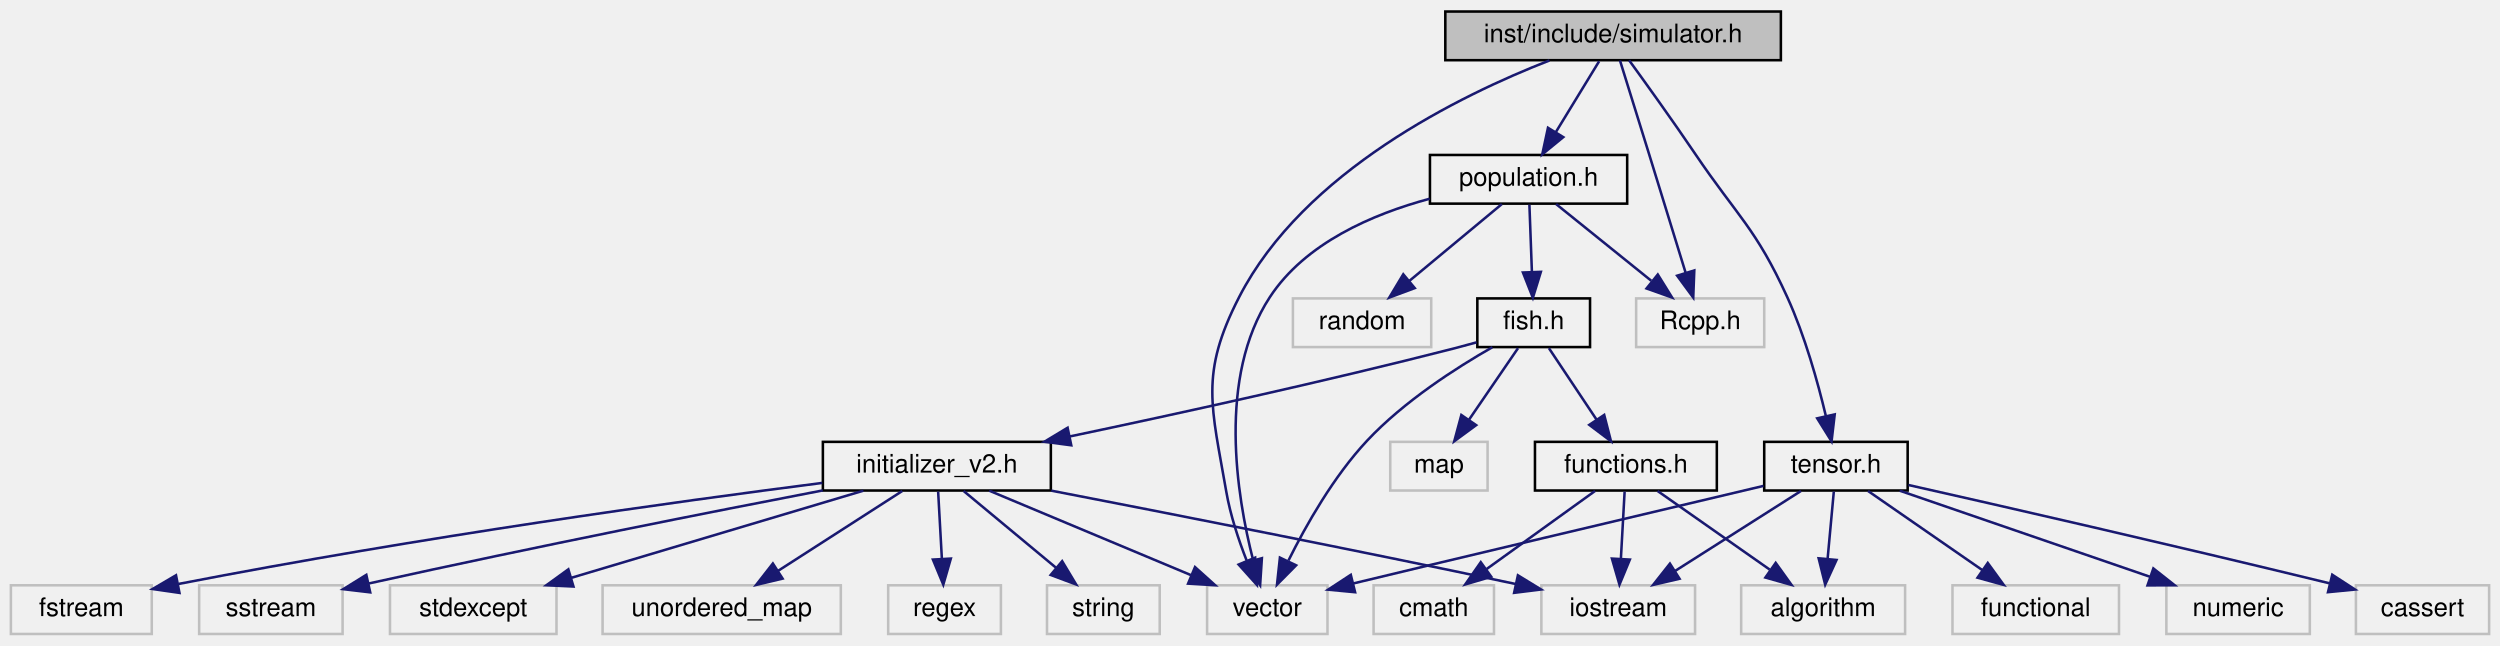
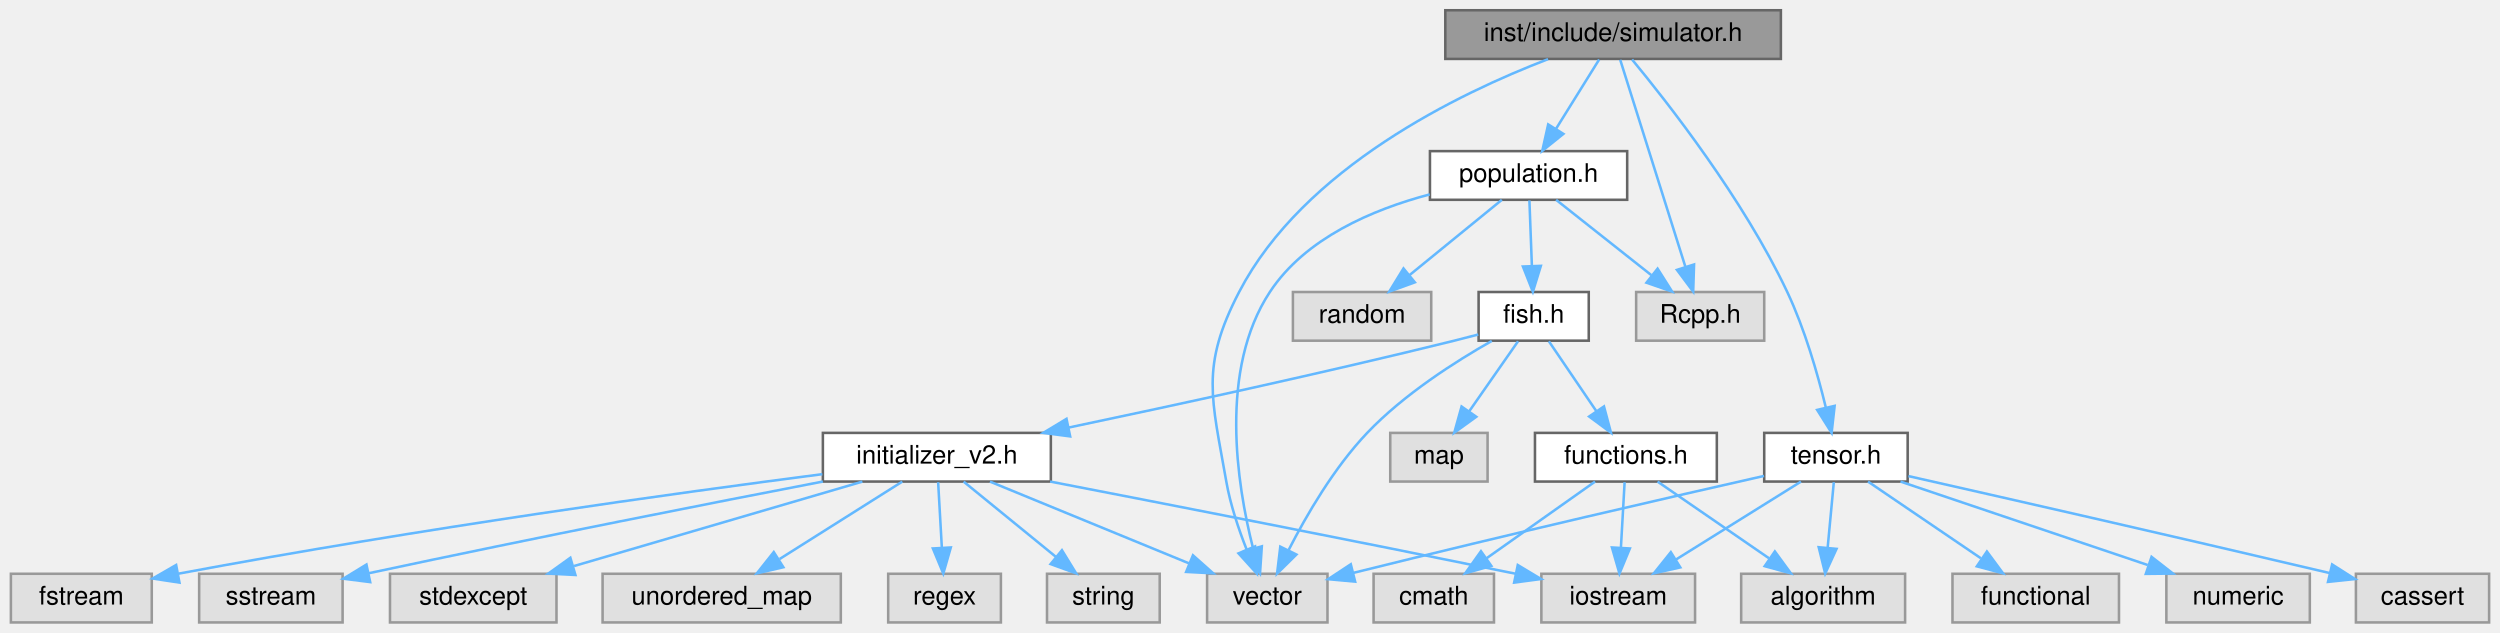
- <svg xmlns="http://www.w3.org/2000/svg" xmlns:xlink="http://www.w3.org/1999/xlink" width="976pt" height="252pt" viewBox="0.00 0.00 975.50 252.00">
-   <g id="graph0" class="graph" transform="scale(1 1) rotate(0) translate(4 248)">
-     <g id="node1" class="node">
-       <g id="a_node1">
-         <a xlink:title=" ">
-           <polygon fill="#bfbfbf" stroke="black" points="560,-224.5 560,-243.5 691,-243.5 691,-224.5 560,-224.5" />
-           <text text-anchor="middle" x="625.5" y="-231.5" font-family="Helvetica,sans-Serif" font-size="10.00">inst/include/simulator.h</text>
-         </a>
-       </g>
-     </g>
-     <g id="node2" class="node">
-       <g id="a_node2">
-         <a xlink:title=" ">
-           <polygon fill="none" stroke="#bfbfbf" points="467,-0.5 467,-19.5 514,-19.5 514,-0.5 467,-0.5" />
-           <text text-anchor="middle" x="490.5" y="-7.5" font-family="Helvetica,sans-Serif" font-size="10.00">vector</text>
-         </a>
-       </g>
-     </g>
-     <g id="edge1" class="edge">
-       <path fill="none" stroke="midnightblue" d="M600.66,-224.4C566.04,-210.9 504.7,-181.08 479.5,-132 464.04,-101.89 468.75,-89.36 474.5,-56 476.07,-46.91 479.29,-37.22 482.44,-29.17" />
-       <polygon fill="midnightblue" stroke="midnightblue" points="485.76,-30.3 486.39,-19.72 479.31,-27.6 485.76,-30.3" />
-     </g>
-     <g id="node3" class="node">
-       <g id="a_node3">
+ <svg xmlns="http://www.w3.org/2000/svg" xmlns:xlink="http://www.w3.org/1999/xlink" width="976pt" height="247pt" viewBox="0.00 0.00 975.50 247.00">
+   <g id="graph0" class="graph" transform="scale(1 1) rotate(0) translate(4 243)">
+     <g id="Node000001" class="node">
+       <g id="a_Node000001">
+         <a xlink:title=" ">
+           <polygon fill="#999999" stroke="#666666" points="691,-239 560,-239 560,-220 691,-220 691,-239" />
+           <text text-anchor="middle" x="625.5" y="-227" font-family="Helvetica,sans-Serif" font-size="10.00">inst/include/simulator.h</text>
+         </a>
+       </g>
+     </g>
+     <g id="Node000002" class="node">
+       <g id="a_Node000002">
+         <a xlink:title=" ">
+           <polygon fill="#e0e0e0" stroke="#999999" points="514,-19 467,-19 467,0 514,0 514,-19" />
+           <text text-anchor="middle" x="490.5" y="-7" font-family="Helvetica,sans-Serif" font-size="10.00">vector</text>
+         </a>
+       </g>
+     </g>
+     <g id="edge1_Node000001_Node000002" class="edge">
+       <g id="a_edge1_Node000001_Node000002">
+         <a xlink:title=" ">
+           <path fill="none" stroke="#63b8ff" d="M600.11,-219.91C565.44,-206.62 504.69,-177.44 479.5,-129 464.29,-99.76 468.84,-87.47 474.5,-55 476.07,-46 479.3,-36.42 482.44,-28.46" />
+           <polygon fill="#63b8ff" stroke="#63b8ff" points="485.72,-29.69 486.39,-19.12 479.27,-26.97 485.72,-29.69" />
+         </a>
+       </g>
+     </g>
+     <g id="Node000003" class="node">
+       <g id="a_Node000003">
        <a xlink:href="population_8h.html" target="_top" xlink:title=" ">
-           <polygon fill="none" stroke="black" points="554,-168.5 554,-187.5 631,-187.5 631,-168.5 554,-168.5" />
-           <text text-anchor="middle" x="592.5" y="-175.5" font-family="Helvetica,sans-Serif" font-size="10.00">population.h</text>
-         </a>
-       </g>
-     </g>
-     <g id="edge2" class="edge">
-       <path fill="none" stroke="midnightblue" d="M620.05,-224.08C615.49,-216.61 608.83,-205.72 603.21,-196.52" />
-       <polygon fill="midnightblue" stroke="midnightblue" points="606.05,-194.46 597.85,-187.75 600.08,-198.11 606.05,-194.46" />
-     </g>
-     <g id="node5" class="node">
-       <g id="a_node5">
-         <a xlink:title=" ">
-           <polygon fill="none" stroke="#bfbfbf" points="634.5,-112.5 634.5,-131.5 684.5,-131.5 684.5,-112.5 634.5,-112.5" />
-           <text text-anchor="middle" x="659.5" y="-119.5" font-family="Helvetica,sans-Serif" font-size="10.00">Rcpp.h</text>
-         </a>
-       </g>
-     </g>
-     <g id="edge29" class="edge">
-       <path fill="none" stroke="midnightblue" d="M628.19,-224.38C631.02,-215.32 635.58,-200.66 639.5,-188 644.35,-172.31 649.84,-154.49 653.83,-141.48" />
-       <polygon fill="midnightblue" stroke="midnightblue" points="657.2,-142.42 656.79,-131.83 650.51,-140.37 657.2,-142.42" />
-     </g>
-     <g id="node19" class="node">
-       <g id="a_node19">
+           <polygon fill="white" stroke="#666666" points="631,-184 554,-184 554,-165 631,-165 631,-184" />
+           <text text-anchor="middle" x="592.5" y="-172" font-family="Helvetica,sans-Serif" font-size="10.00">population.h</text>
+         </a>
+       </g>
+     </g>
+     <g id="edge2_Node000001_Node000003" class="edge">
+       <g id="a_edge2_Node000001_Node000003">
+         <a xlink:title=" ">
+           <path fill="none" stroke="#63b8ff" d="M620.05,-219.75C615.49,-212.42 608.83,-201.73 603.21,-192.7" />
+           <polygon fill="#63b8ff" stroke="#63b8ff" points="606.1,-190.73 597.85,-184.09 600.16,-194.43 606.1,-190.73" />
+         </a>
+       </g>
+     </g>
+     <g id="Node000005" class="node">
+       <g id="a_Node000005">
+         <a xlink:title=" ">
+           <polygon fill="#e0e0e0" stroke="#999999" points="684.5,-129 634.5,-129 634.5,-110 684.5,-110 684.5,-129" />
+           <text text-anchor="middle" x="659.5" y="-117" font-family="Helvetica,sans-Serif" font-size="10.00">Rcpp.h</text>
+         </a>
+       </g>
+     </g>
+     <g id="edge29_Node000001_Node000005" class="edge">
+       <g id="a_edge29_Node000001_Node000005">
+         <a xlink:title=" ">
+           <path fill="none" stroke="#63b8ff" d="M628.28,-219.66C633.81,-202.09 646.29,-162.45 653.69,-138.95" />
+           <polygon fill="#63b8ff" stroke="#63b8ff" points="657.11,-139.75 656.77,-129.16 650.43,-137.65 657.11,-139.75" />
+         </a>
+       </g>
+     </g>
+     <g id="Node000019" class="node">
+       <g id="a_Node000019">
        <a xlink:href="tensor_8h.html" target="_top" xlink:title=" ">
-           <polygon fill="none" stroke="black" points="684.5,-56.5 684.5,-75.5 740.5,-75.5 740.5,-56.5 684.5,-56.5" />
-           <text text-anchor="middle" x="712.5" y="-63.5" font-family="Helvetica,sans-Serif" font-size="10.00">tensor.h</text>
-         </a>
-       </g>
-     </g>
-     <g id="edge22" class="edge">
-       <path fill="none" stroke="midnightblue" d="M631.76,-224.46C638.3,-215.47 648.8,-200.86 657.5,-188 674.08,-163.49 681.22,-158.92 693.5,-132 700.36,-116.96 705.42,-98.83 708.58,-85.54" />
-       <polygon fill="midnightblue" stroke="midnightblue" points="712.02,-86.22 710.79,-75.69 705.19,-84.68 712.02,-86.22" />
-     </g>
-     <g id="edge3" class="edge">
-       <path fill="none" stroke="midnightblue" d="M553.89,-170.41C531.6,-164.41 505.33,-153.12 491.5,-132 471.04,-100.77 478.5,-54.59 484.98,-29.27" />
-       <polygon fill="midnightblue" stroke="midnightblue" points="488.39,-30.08 487.7,-19.51 481.65,-28.21 488.39,-30.08" />
-     </g>
-     <g id="node4" class="node">
-       <g id="a_node4">
-         <a xlink:title=" ">
-           <polygon fill="none" stroke="#bfbfbf" points="500.5,-112.5 500.5,-131.5 554.5,-131.5 554.5,-112.5 500.5,-112.5" />
-           <text text-anchor="middle" x="527.5" y="-119.5" font-family="Helvetica,sans-Serif" font-size="10.00">random</text>
-         </a>
-       </g>
-     </g>
-     <g id="edge4" class="edge">
-       <path fill="none" stroke="midnightblue" d="M582.06,-168.32C572.35,-160.26 557.68,-148.08 546,-138.37" />
-       <polygon fill="midnightblue" stroke="midnightblue" points="548.06,-135.53 538.13,-131.83 543.59,-140.92 548.06,-135.53" />
-     </g>
-     <g id="edge5" class="edge">
-       <path fill="none" stroke="midnightblue" d="M603.26,-168.32C613.27,-160.26 628.39,-148.08 640.43,-138.37" />
-       <polygon fill="midnightblue" stroke="midnightblue" points="642.95,-140.83 648.54,-131.83 638.56,-135.38 642.95,-140.83" />
-     </g>
-     <g id="node6" class="node">
-       <g id="a_node6">
+           <polygon fill="white" stroke="#666666" points="740.5,-74 684.5,-74 684.5,-55 740.5,-55 740.5,-74" />
+           <text text-anchor="middle" x="712.5" y="-62" font-family="Helvetica,sans-Serif" font-size="10.00">tensor.h</text>
+         </a>
+       </g>
+     </g>
+     <g id="edge22_Node000001_Node000019" class="edge">
+       <g id="a_edge22_Node000001_Node000019">
+         <a xlink:title=" ">
+           <path fill="none" stroke="#63b8ff" d="M632.91,-219.76C646.67,-203.13 676.34,-165.32 693.5,-129 700.34,-114.52 705.36,-97.01 708.52,-84.04" />
+           <polygon fill="#63b8ff" stroke="#63b8ff" points="711.99,-84.54 710.81,-74.02 705.17,-82.98 711.99,-84.54" />
+         </a>
+       </g>
+     </g>
+     <g id="edge3_Node000003_Node000002" class="edge">
+       <g id="a_edge3_Node000003_Node000002">
+         <a xlink:title=" ">
+           <path fill="none" stroke="#63b8ff" d="M553.9,-167.1C531.62,-161.21 505.35,-150.05 491.5,-129 471.59,-98.75 478.59,-54.07 484.9,-29.11" />
+           <polygon fill="#63b8ff" stroke="#63b8ff" points="488.37,-29.72 487.66,-19.15 481.62,-27.85 488.37,-29.72" />
+         </a>
+       </g>
+     </g>
+     <g id="Node000004" class="node">
+       <g id="a_Node000004">
+         <a xlink:title=" ">
+           <polygon fill="#e0e0e0" stroke="#999999" points="554.5,-129 500.5,-129 500.5,-110 554.5,-110 554.5,-129" />
+           <text text-anchor="middle" x="527.5" y="-117" font-family="Helvetica,sans-Serif" font-size="10.00">random</text>
+         </a>
+       </g>
+     </g>
+     <g id="edge4_Node000003_Node000004" class="edge">
+       <g id="a_edge4_Node000003_Node000004">
+         <a xlink:title=" ">
+           <path fill="none" stroke="#63b8ff" d="M582.06,-164.98C572.35,-157.07 557.68,-145.11 546,-135.58" />
+           <polygon fill="#63b8ff" stroke="#63b8ff" points="548.1,-132.78 538.13,-129.17 543.67,-138.2 548.1,-132.78" />
+         </a>
+       </g>
+     </g>
+     <g id="edge5_Node000003_Node000005" class="edge">
+       <g id="a_edge5_Node000003_Node000005">
+         <a xlink:title=" ">
+           <path fill="none" stroke="#63b8ff" d="M603.26,-164.98C613.27,-157.07 628.39,-145.11 640.43,-135.58" />
+           <polygon fill="#63b8ff" stroke="#63b8ff" points="642.87,-138.12 648.54,-129.17 638.53,-132.63 642.87,-138.12" />
+         </a>
+       </g>
+     </g>
+     <g id="Node000006" class="node">
+       <g id="a_Node000006">
        <a xlink:href="fish_8h.html" target="_top" xlink:title=" ">
-           <polygon fill="none" stroke="black" points="572.5,-112.5 572.5,-131.5 616.5,-131.5 616.5,-112.5 572.5,-112.5" />
-           <text text-anchor="middle" x="594.5" y="-119.5" font-family="Helvetica,sans-Serif" font-size="10.00">fish.h</text>
-         </a>
-       </g>
-     </g>
-     <g id="edge6" class="edge">
-       <path fill="none" stroke="midnightblue" d="M592.83,-168.08C593.09,-161.01 593.47,-150.86 593.8,-141.99" />
-       <polygon fill="midnightblue" stroke="midnightblue" points="597.3,-141.87 594.18,-131.75 590.31,-141.61 597.3,-141.87" />
-     </g>
-     <g id="edge7" class="edge">
-       <path fill="none" stroke="midnightblue" d="M578.37,-112.45C564.27,-104.41 543.86,-91.32 529.5,-76 516.45,-62.07 505.67,-43.06 498.78,-29.2" />
-       <polygon fill="midnightblue" stroke="midnightblue" points="501.75,-27.3 494.29,-19.77 495.43,-30.31 501.75,-27.3" />
-     </g>
-     <g id="node7" class="node">
-       <g id="a_node7">
-         <a xlink:title=" ">
-           <polygon fill="none" stroke="#bfbfbf" points="538.5,-56.5 538.5,-75.5 576.5,-75.5 576.5,-56.5 538.5,-56.5" />
-           <text text-anchor="middle" x="557.5" y="-63.5" font-family="Helvetica,sans-Serif" font-size="10.00">map</text>
-         </a>
-       </g>
-     </g>
-     <g id="edge8" class="edge">
-       <path fill="none" stroke="midnightblue" d="M588.39,-112.08C583.22,-104.53 575.65,-93.49 569.31,-84.23" />
-       <polygon fill="midnightblue" stroke="midnightblue" points="572.04,-82.02 563.5,-75.75 566.26,-85.98 572.04,-82.02" />
-     </g>
-     <g id="node8" class="node">
-       <g id="a_node8">
+           <polygon fill="white" stroke="#666666" points="616,-129 573,-129 573,-110 616,-110 616,-129" />
+           <text text-anchor="middle" x="594.5" y="-117" font-family="Helvetica,sans-Serif" font-size="10.00">fish.h</text>
+         </a>
+       </g>
+     </g>
+     <g id="edge6_Node000003_Node000006" class="edge">
+       <g id="a_edge6_Node000003_Node000006">
+         <a xlink:title=" ">
+           <path fill="none" stroke="#63b8ff" d="M592.83,-164.75C593.09,-157.8 593.47,-147.85 593.8,-139.13" />
+           <polygon fill="#63b8ff" stroke="#63b8ff" points="597.3,-139.21 594.18,-129.09 590.3,-138.95 597.3,-139.21" />
+         </a>
+       </g>
+     </g>
+     <g id="edge7_Node000006_Node000002" class="edge">
+       <g id="a_edge7_Node000006_Node000002">
+         <a xlink:title=" ">
+           <path fill="none" stroke="#63b8ff" d="M578.13,-109.89C564.06,-101.92 543.83,-89.06 529.5,-74 516.56,-60.41 505.77,-41.84 498.84,-28.29" />
+           <polygon fill="#63b8ff" stroke="#63b8ff" points="501.87,-26.51 494.32,-19.07 495.58,-29.59 501.87,-26.51" />
+         </a>
+       </g>
+     </g>
+     <g id="Node000007" class="node">
+       <g id="a_Node000007">
+         <a xlink:title=" ">
+           <polygon fill="#e0e0e0" stroke="#999999" points="576.5,-74 538.5,-74 538.5,-55 576.5,-55 576.5,-74" />
+           <text text-anchor="middle" x="557.5" y="-62" font-family="Helvetica,sans-Serif" font-size="10.00">map</text>
+         </a>
+       </g>
+     </g>
+     <g id="edge8_Node000006_Node000007" class="edge">
+       <g id="a_edge8_Node000006_Node000007">
+         <a xlink:title=" ">
+           <path fill="none" stroke="#63b8ff" d="M588.39,-109.75C583.22,-102.34 575.65,-91.5 569.31,-82.41" />
+           <polygon fill="#63b8ff" stroke="#63b8ff" points="572.09,-80.29 563.5,-74.09 566.35,-84.29 572.09,-80.29" />
+         </a>
+       </g>
+     </g>
+     <g id="Node000008" class="node">
+       <g id="a_Node000008">
        <a xlink:href="functions_8h.html" target="_top" xlink:title=" ">
-           <polygon fill="none" stroke="black" points="595,-56.5 595,-75.5 666,-75.5 666,-56.5 595,-56.5" />
-           <text text-anchor="middle" x="630.5" y="-63.5" font-family="Helvetica,sans-Serif" font-size="10.00">functions.h</text>
-         </a>
-       </g>
-     </g>
-     <g id="edge9" class="edge">
-       <path fill="none" stroke="midnightblue" d="M600.44,-112.08C605.48,-104.53 612.84,-93.49 619.01,-84.23" />
-       <polygon fill="midnightblue" stroke="midnightblue" points="622.03,-86.01 624.67,-75.75 616.21,-82.13 622.03,-86.01" />
-     </g>
-     <g id="node12" class="node">
-       <g id="a_node12">
+           <polygon fill="white" stroke="#666666" points="666,-74 595,-74 595,-55 666,-55 666,-74" />
+           <text text-anchor="middle" x="630.5" y="-62" font-family="Helvetica,sans-Serif" font-size="10.00">functions.h</text>
+         </a>
+       </g>
+     </g>
+     <g id="edge9_Node000006_Node000008" class="edge">
+       <g id="a_edge9_Node000006_Node000008">
+         <a xlink:title=" ">
+           <path fill="none" stroke="#63b8ff" d="M600.44,-109.75C605.48,-102.34 612.84,-91.5 619.01,-82.41" />
+           <polygon fill="#63b8ff" stroke="#63b8ff" points="621.94,-84.33 624.67,-74.09 616.15,-80.39 621.94,-84.33" />
+         </a>
+       </g>
+     </g>
+     <g id="Node000012" class="node">
+       <g id="a_Node000012">
        <a xlink:href="initializer__v2_8h.html" target="_top" xlink:title=" ">
-           <polygon fill="none" stroke="black" points="317,-56.5 317,-75.5 406,-75.5 406,-56.5 317,-56.5" />
-           <text text-anchor="middle" x="361.5" y="-63.5" font-family="Helvetica,sans-Serif" font-size="10.00">initializer_v2.h</text>
-         </a>
-       </g>
-     </g>
-     <g id="edge13" class="edge">
-       <path fill="none" stroke="midnightblue" d="M572.2,-114.34C569.28,-113.52 566.32,-112.72 563.5,-112 512.81,-99.01 454.41,-86.23 413.48,-77.63" />
-       <polygon fill="midnightblue" stroke="midnightblue" points="413.97,-74.16 403.47,-75.54 412.54,-81.01 413.97,-74.16" />
-     </g>
-     <g id="node9" class="node">
-       <g id="a_node9">
-         <a xlink:title=" ">
-           <polygon fill="none" stroke="#bfbfbf" points="532,-0.5 532,-19.5 579,-19.5 579,-0.5 532,-0.5" />
-           <text text-anchor="middle" x="555.5" y="-7.5" font-family="Helvetica,sans-Serif" font-size="10.00">cmath</text>
-         </a>
-       </g>
-     </g>
-     <g id="edge10" class="edge">
-       <path fill="none" stroke="midnightblue" d="M618.45,-56.32C607.04,-48.11 589.67,-35.6 576.07,-25.81" />
-       <polygon fill="midnightblue" stroke="midnightblue" points="577.93,-22.84 567.77,-19.83 573.84,-28.52 577.93,-22.84" />
-     </g>
-     <g id="node10" class="node">
-       <g id="a_node10">
-         <a xlink:title=" ">
-           <polygon fill="none" stroke="#bfbfbf" points="675.5,-0.5 675.5,-19.5 739.5,-19.5 739.5,-0.5 675.5,-0.5" />
-           <text text-anchor="middle" x="707.5" y="-7.5" font-family="Helvetica,sans-Serif" font-size="10.00">algorithm</text>
-         </a>
-       </g>
-     </g>
-     <g id="edge11" class="edge">
-       <path fill="none" stroke="midnightblue" d="M642.87,-56.32C654.66,-48.06 672.63,-35.45 686.64,-25.63" />
-       <polygon fill="midnightblue" stroke="midnightblue" points="688.98,-28.26 695.16,-19.65 684.96,-22.53 688.98,-28.26" />
-     </g>
-     <g id="node11" class="node">
-       <g id="a_node11">
-         <a xlink:title=" ">
-           <polygon fill="none" stroke="#bfbfbf" points="597.5,-0.5 597.5,-19.5 657.5,-19.5 657.5,-0.5 597.5,-0.5" />
-           <text text-anchor="middle" x="627.5" y="-7.5" font-family="Helvetica,sans-Serif" font-size="10.00">iostream</text>
-         </a>
-       </g>
-     </g>
-     <g id="edge12" class="edge">
-       <path fill="none" stroke="midnightblue" d="M630,-56.08C629.61,-49.01 629.05,-38.86 628.55,-29.99" />
-       <polygon fill="midnightblue" stroke="midnightblue" points="632.04,-29.54 627.99,-19.75 625.05,-29.93 632.04,-29.54" />
-     </g>
-     <g id="edge18" class="edge">
-       <path fill="none" stroke="midnightblue" d="M381.94,-56.44C403.17,-47.56 436.6,-33.56 460.75,-23.45" />
-       <polygon fill="midnightblue" stroke="midnightblue" points="462.28,-26.61 470.16,-19.52 459.58,-20.15 462.28,-26.61" />
-     </g>
-     <g id="edge14" class="edge">
-       <path fill="none" stroke="midnightblue" d="M406.16,-56.45C451.8,-47.62 524.69,-33.32 587.5,-20 587.6,-19.98 587.7,-19.96 587.8,-19.94" />
-       <polygon fill="midnightblue" stroke="midnightblue" points="588.34,-23.4 597.38,-17.86 586.86,-16.56 588.34,-23.4" />
-     </g>
-     <g id="node13" class="node">
-       <g id="a_node13">
-         <a xlink:title=" ">
-           <polygon fill="none" stroke="#bfbfbf" points="342.5,-0.5 342.5,-19.5 386.5,-19.5 386.5,-0.5 342.5,-0.5" />
-           <text text-anchor="middle" x="364.5" y="-7.5" font-family="Helvetica,sans-Serif" font-size="10.00">regex</text>
-         </a>
-       </g>
-     </g>
-     <g id="edge15" class="edge">
-       <path fill="none" stroke="midnightblue" d="M362,-56.08C362.39,-49.01 362.95,-38.86 363.45,-29.99" />
-       <polygon fill="midnightblue" stroke="midnightblue" points="366.95,-29.93 364.01,-19.75 359.96,-29.54 366.95,-29.93" />
-     </g>
-     <g id="node14" class="node">
-       <g id="a_node14">
-         <a xlink:title=" ">
-           <polygon fill="none" stroke="#bfbfbf" points="404.5,-0.5 404.5,-19.5 448.5,-19.5 448.5,-0.5 404.5,-0.5" />
-           <text text-anchor="middle" x="426.5" y="-7.5" font-family="Helvetica,sans-Serif" font-size="10.00">string</text>
-         </a>
-       </g>
-     </g>
-     <g id="edge16" class="edge">
-       <path fill="none" stroke="midnightblue" d="M371.94,-56.32C381.65,-48.26 396.32,-36.08 408,-26.37" />
-       <polygon fill="midnightblue" stroke="midnightblue" points="410.41,-28.92 415.87,-19.83 405.94,-23.53 410.41,-28.92" />
-     </g>
-     <g id="node15" class="node">
-       <g id="a_node15">
-         <a xlink:title=" ">
-           <polygon fill="none" stroke="#bfbfbf" points="0,-0.5 0,-19.5 55,-19.5 55,-0.5 0,-0.5" />
-           <text text-anchor="middle" x="27.5" y="-7.5" font-family="Helvetica,sans-Serif" font-size="10.00">fstream</text>
-         </a>
-       </g>
-     </g>
-     <g id="edge17" class="edge">
-       <path fill="none" stroke="midnightblue" d="M316.76,-59.47C260.43,-52.24 160.53,-38.49 65.4,-20.02" />
-       <polygon fill="midnightblue" stroke="midnightblue" points="65.81,-16.54 55.32,-18.05 64.46,-23.41 65.81,-16.54" />
-     </g>
-     <g id="node16" class="node">
-       <g id="a_node16">
-         <a xlink:title=" ">
-           <polygon fill="none" stroke="#bfbfbf" points="73.5,-0.5 73.5,-19.5 129.5,-19.5 129.5,-0.5 73.5,-0.5" />
-           <text text-anchor="middle" x="101.5" y="-7.5" font-family="Helvetica,sans-Serif" font-size="10.00">sstream</text>
-         </a>
-       </g>
-     </g>
-     <g id="edge19" class="edge">
-       <path fill="none" stroke="midnightblue" d="M316.97,-56.55C273.99,-48.28 206.85,-35.03 139.66,-20.2" />
-       <polygon fill="midnightblue" stroke="midnightblue" points="140.28,-16.75 129.75,-17.99 138.76,-23.58 140.28,-16.75" />
-     </g>
-     <g id="node17" class="node">
-       <g id="a_node17">
-         <a xlink:title=" ">
-           <polygon fill="none" stroke="#bfbfbf" points="148,-0.5 148,-19.5 213,-19.5 213,-0.5 148,-0.5" />
-           <text text-anchor="middle" x="180.5" y="-7.5" font-family="Helvetica,sans-Serif" font-size="10.00">stdexcept</text>
-         </a>
-       </g>
-     </g>
-     <g id="edge20" class="edge">
-       <path fill="none" stroke="midnightblue" d="M332.82,-56.44C301.97,-47.24 252.77,-32.56 218.67,-22.39" />
-       <polygon fill="midnightblue" stroke="midnightblue" points="219.63,-19.02 209.05,-19.52 217.63,-25.73 219.63,-19.02" />
-     </g>
-     <g id="node18" class="node">
-       <g id="a_node18">
-         <a xlink:title=" ">
-           <polygon fill="none" stroke="#bfbfbf" points="231,-0.5 231,-19.5 324,-19.5 324,-0.5 231,-0.5" />
-           <text text-anchor="middle" x="277.5" y="-7.5" font-family="Helvetica,sans-Serif" font-size="10.00">unordered_map</text>
-         </a>
-       </g>
-     </g>
-     <g id="edge21" class="edge">
-       <path fill="none" stroke="midnightblue" d="M348,-56.32C334.9,-47.9 314.79,-34.97 299.39,-25.07" />
-       <polygon fill="midnightblue" stroke="midnightblue" points="301.27,-22.12 290.96,-19.65 297.48,-28.01 301.27,-22.12" />
-     </g>
-     <g id="edge25" class="edge">
-       <path fill="none" stroke="midnightblue" d="M684.23,-58.31C639.15,-47.64 553.57,-27.38 523.97,-20.2" />
-       <polygon fill="midnightblue" stroke="midnightblue" points="524.78,-16.8 514.24,-17.79 523.1,-23.59 524.78,-16.8" />
-     </g>
-     <g id="edge27" class="edge">
-       <path fill="none" stroke="midnightblue" d="M711.67,-56.08C711.02,-49.01 710.08,-38.86 709.26,-29.99" />
-       <polygon fill="midnightblue" stroke="midnightblue" points="712.72,-29.39 708.31,-19.75 705.75,-30.03 712.72,-29.39" />
-     </g>
-     <g id="edge23" class="edge">
-       <path fill="none" stroke="midnightblue" d="M698.84,-56.32C685.58,-47.9 665.23,-34.97 649.65,-25.07" />
-       <polygon fill="midnightblue" stroke="midnightblue" points="651.44,-22.06 641.12,-19.65 647.69,-27.97 651.44,-22.06" />
-     </g>
-     <g id="node20" class="node">
-       <g id="a_node20">
-         <a xlink:title=" ">
-           <polygon fill="none" stroke="#bfbfbf" points="915.5,-0.5 915.5,-19.5 967.5,-19.5 967.5,-0.5 915.5,-0.5" />
-           <text text-anchor="middle" x="941.5" y="-7.5" font-family="Helvetica,sans-Serif" font-size="10.00">cassert</text>
-         </a>
-       </g>
-     </g>
-     <g id="edge24" class="edge">
-       <path fill="none" stroke="midnightblue" d="M740.82,-58.65C776.8,-50.54 841.05,-35.89 905.26,-20.26" />
-       <polygon fill="midnightblue" stroke="midnightblue" points="906.26,-23.62 915.14,-17.85 904.6,-16.82 906.26,-23.62" />
-     </g>
-     <g id="node21" class="node">
-       <g id="a_node21">
-         <a xlink:title=" ">
-           <polygon fill="none" stroke="#bfbfbf" points="758,-0.5 758,-19.5 823,-19.5 823,-0.5 758,-0.5" />
-           <text text-anchor="middle" x="790.5" y="-7.5" font-family="Helvetica,sans-Serif" font-size="10.00">functional</text>
-         </a>
-       </g>
-     </g>
-     <g id="edge26" class="edge">
-       <path fill="none" stroke="midnightblue" d="M725.03,-56.32C737.09,-47.98 755.53,-35.21 769.77,-25.35" />
-       <polygon fill="midnightblue" stroke="midnightblue" points="771.77,-28.22 778,-19.65 767.78,-22.47 771.77,-28.22" />
-     </g>
-     <g id="node22" class="node">
-       <g id="a_node22">
-         <a xlink:title=" ">
-           <polygon fill="none" stroke="#bfbfbf" points="841.5,-0.5 841.5,-19.5 897.5,-19.5 897.5,-0.5 841.5,-0.5" />
-           <text text-anchor="middle" x="869.5" y="-7.5" font-family="Helvetica,sans-Serif" font-size="10.00">numeric</text>
-         </a>
-       </g>
-     </g>
-     <g id="edge28" class="edge">
-       <path fill="none" stroke="midnightblue" d="M737.38,-56.44C763.79,-47.36 805.72,-32.94 835.24,-22.78" />
-       <polygon fill="midnightblue" stroke="midnightblue" points="836.42,-26.08 844.74,-19.52 834.14,-19.46 836.42,-26.08" />
+           <polygon fill="white" stroke="#666666" points="406,-74 317,-74 317,-55 406,-55 406,-74" />
+           <text text-anchor="middle" x="361.5" y="-62" font-family="Helvetica,sans-Serif" font-size="10.00">initializer_v2.h</text>
+         </a>
+       </g>
+     </g>
+     <g id="edge13_Node000006_Node000012" class="edge">
+       <g id="a_edge13_Node000006_Node000012">
+         <a xlink:title=" ">
+           <path fill="none" stroke="#63b8ff" d="M572.86,-112.41C569.72,-111.58 566.53,-110.75 563.5,-110 512.56,-97.41 453.96,-84.7 413.04,-76.1" />
+           <polygon fill="#63b8ff" stroke="#63b8ff" points="413.54,-72.63 403.04,-74.01 412.11,-79.48 413.54,-72.63" />
+         </a>
+       </g>
+     </g>
+     <g id="Node000009" class="node">
+       <g id="a_Node000009">
+         <a xlink:title=" ">
+           <polygon fill="#e0e0e0" stroke="#999999" points="579,-19 532,-19 532,0 579,0 579,-19" />
+           <text text-anchor="middle" x="555.5" y="-7" font-family="Helvetica,sans-Serif" font-size="10.00">cmath</text>
+         </a>
+       </g>
+     </g>
+     <g id="edge10_Node000008_Node000009" class="edge">
+       <g id="a_edge10_Node000008_Node000009">
+         <a xlink:title=" ">
+           <path fill="none" stroke="#63b8ff" d="M618.45,-54.98C607.04,-46.92 589.67,-34.65 576.07,-25.03" />
+           <polygon fill="#63b8ff" stroke="#63b8ff" points="577.96,-22.08 567.77,-19.17 573.92,-27.8 577.96,-22.08" />
+         </a>
+       </g>
+     </g>
+     <g id="Node000010" class="node">
+       <g id="a_Node000010">
+         <a xlink:title=" ">
+           <polygon fill="#e0e0e0" stroke="#999999" points="739.5,-19 675.5,-19 675.5,0 739.5,0 739.5,-19" />
+           <text text-anchor="middle" x="707.5" y="-7" font-family="Helvetica,sans-Serif" font-size="10.00">algorithm</text>
+         </a>
+       </g>
+     </g>
+     <g id="edge11_Node000008_Node000010" class="edge">
+       <g id="a_edge11_Node000008_Node000010">
+         <a xlink:title=" ">
+           <path fill="none" stroke="#63b8ff" d="M642.87,-54.98C654.59,-46.92 672.42,-34.65 686.39,-25.03" />
+           <polygon fill="#63b8ff" stroke="#63b8ff" points="688.65,-27.72 694.9,-19.17 684.68,-21.96 688.65,-27.72" />
+         </a>
+       </g>
+     </g>
+     <g id="Node000011" class="node">
+       <g id="a_Node000011">
+         <a xlink:title=" ">
+           <polygon fill="#e0e0e0" stroke="#999999" points="657.5,-19 597.5,-19 597.5,0 657.5,0 657.5,-19" />
+           <text text-anchor="middle" x="627.5" y="-7" font-family="Helvetica,sans-Serif" font-size="10.00">iostream</text>
+         </a>
+       </g>
+     </g>
+     <g id="edge12_Node000008_Node000011" class="edge">
+       <g id="a_edge12_Node000008_Node000011">
+         <a xlink:title=" ">
+           <path fill="none" stroke="#63b8ff" d="M630,-54.75C629.61,-47.8 629.05,-37.85 628.55,-29.13" />
+           <polygon fill="#63b8ff" stroke="#63b8ff" points="632.05,-28.88 627.99,-19.09 625.06,-29.27 632.05,-28.88" />
+         </a>
+       </g>
+     </g>
+     <g id="edge18_Node000012_Node000002" class="edge">
+       <g id="a_edge18_Node000012_Node000002">
+         <a xlink:title=" ">
+           <path fill="none" stroke="#63b8ff" d="M382.23,-54.98C403.26,-46.34 436.05,-32.87 460.04,-23.02" />
+           <polygon fill="#63b8ff" stroke="#63b8ff" points="461.48,-26.21 469.4,-19.17 458.82,-19.73 461.48,-26.21" />
+         </a>
+       </g>
+     </g>
+     <g id="edge14_Node000012_Node000011" class="edge">
+       <g id="a_edge14_Node000012_Node000011">
+         <a xlink:title=" ">
+           <path fill="none" stroke="#63b8ff" d="M405.71,-55C451.3,-46.18 524.42,-31.91 587.5,-19 587.6,-18.98 587.7,-18.96 587.8,-18.94" />
+           <polygon fill="#63b8ff" stroke="#63b8ff" points="588.29,-22.41 597.37,-16.95 586.87,-15.56 588.29,-22.41" />
+         </a>
+       </g>
+     </g>
+     <g id="Node000013" class="node">
+       <g id="a_Node000013">
+         <a xlink:title=" ">
+           <polygon fill="#e0e0e0" stroke="#999999" points="386.5,-19 342.5,-19 342.5,0 386.5,0 386.5,-19" />
+           <text text-anchor="middle" x="364.5" y="-7" font-family="Helvetica,sans-Serif" font-size="10.00">regex</text>
+         </a>
+       </g>
+     </g>
+     <g id="edge15_Node000012_Node000013" class="edge">
+       <g id="a_edge15_Node000012_Node000013">
+         <a xlink:title=" ">
+           <path fill="none" stroke="#63b8ff" d="M362,-54.75C362.39,-47.8 362.95,-37.85 363.45,-29.13" />
+           <polygon fill="#63b8ff" stroke="#63b8ff" points="366.94,-29.27 364.01,-19.09 359.95,-28.88 366.94,-29.27" />
+         </a>
+       </g>
+     </g>
+     <g id="Node000014" class="node">
+       <g id="a_Node000014">
+         <a xlink:title=" ">
+           <polygon fill="#e0e0e0" stroke="#999999" points="448.5,-19 404.5,-19 404.5,0 448.5,0 448.5,-19" />
+           <text text-anchor="middle" x="426.5" y="-7" font-family="Helvetica,sans-Serif" font-size="10.00">string</text>
+         </a>
+       </g>
+     </g>
+     <g id="edge16_Node000012_Node000014" class="edge">
+       <g id="a_edge16_Node000012_Node000014">
+         <a xlink:title=" ">
+           <path fill="none" stroke="#63b8ff" d="M371.94,-54.98C381.65,-47.07 396.32,-35.11 408,-25.58" />
+           <polygon fill="#63b8ff" stroke="#63b8ff" points="410.33,-28.2 415.87,-19.17 405.9,-22.78 410.33,-28.2" />
+         </a>
+       </g>
+     </g>
+     <g id="Node000015" class="node">
+       <g id="a_Node000015">
+         <a xlink:title=" ">
+           <polygon fill="#e0e0e0" stroke="#999999" points="55,-19 0,-19 0,0 55,0 55,-19" />
+           <text text-anchor="middle" x="27.5" y="-7" font-family="Helvetica,sans-Serif" font-size="10.00">fstream</text>
+         </a>
+       </g>
+     </g>
+     <g id="edge17_Node000012_Node000015" class="edge">
+       <g id="a_edge17_Node000012_Node000015">
+         <a xlink:title=" ">
+           <path fill="none" stroke="#63b8ff" d="M316.79,-57.89C260.5,-50.59 160.63,-36.85 65.42,-19.04" />
+           <polygon fill="#63b8ff" stroke="#63b8ff" points="65.81,-15.55 55.33,-17.14 64.51,-22.43 65.81,-15.55" />
+         </a>
+       </g>
+     </g>
+     <g id="Node000016" class="node">
+       <g id="a_Node000016">
+         <a xlink:title=" ">
+           <polygon fill="#e0e0e0" stroke="#999999" points="129.5,-19 73.5,-19 73.5,0 129.5,0 129.5,-19" />
+           <text text-anchor="middle" x="101.5" y="-7" font-family="Helvetica,sans-Serif" font-size="10.00">sstream</text>
+         </a>
+       </g>
+     </g>
+     <g id="edge19_Node000012_Node000016" class="edge">
+       <g id="a_edge19_Node000012_Node000016">
+         <a xlink:title=" ">
+           <path fill="none" stroke="#63b8ff" d="M317,-55.01C274.04,-46.73 206.92,-33.56 139.68,-19.21" />
+           <polygon fill="#63b8ff" stroke="#63b8ff" points="140.27,-15.75 129.76,-17.08 138.81,-22.6 140.27,-15.75" />
+         </a>
+       </g>
+     </g>
+     <g id="Node000017" class="node">
+       <g id="a_Node000017">
+         <a xlink:title=" ">
+           <polygon fill="#e0e0e0" stroke="#999999" points="213,-19 148,-19 148,0 213,0 213,-19" />
+           <text text-anchor="middle" x="180.5" y="-7" font-family="Helvetica,sans-Serif" font-size="10.00">stdexcept</text>
+         </a>
+       </g>
+     </g>
+     <g id="edge20_Node000012_Node000017" class="edge">
+       <g id="a_edge20_Node000012_Node000017">
+         <a xlink:title=" ">
+           <path fill="none" stroke="#63b8ff" d="M332.42,-54.98C301.9,-46.05 253.74,-31.94 219.84,-22.02" />
+           <polygon fill="#63b8ff" stroke="#63b8ff" points="220.39,-18.53 209.81,-19.08 218.42,-25.25 220.39,-18.53" />
+         </a>
+       </g>
+     </g>
+     <g id="Node000018" class="node">
+       <g id="a_Node000018">
+         <a xlink:title=" ">
+           <polygon fill="#e0e0e0" stroke="#999999" points="324,-19 231,-19 231,0 324,0 324,-19" />
+           <text text-anchor="middle" x="277.5" y="-7" font-family="Helvetica,sans-Serif" font-size="10.00">unordered_map</text>
+         </a>
+       </g>
+     </g>
+     <g id="edge21_Node000012_Node000018" class="edge">
+       <g id="a_edge21_Node000012_Node000018">
+         <a xlink:title=" ">
+           <path fill="none" stroke="#63b8ff" d="M348,-54.98C335.1,-46.84 315.4,-34.41 300.1,-24.76" />
+           <polygon fill="#63b8ff" stroke="#63b8ff" points="301.57,-21.55 291.24,-19.17 297.83,-27.47 301.57,-21.55" />
+         </a>
+       </g>
+     </g>
+     <g id="edge25_Node000019_Node000002" class="edge">
+       <g id="a_edge25_Node000019_Node000002">
+         <a xlink:title=" ">
+           <path fill="none" stroke="#63b8ff" d="M684.43,-57.2C649.19,-49.23 586.63,-34.88 524.25,-19.39" />
+           <polygon fill="#63b8ff" stroke="#63b8ff" points="524.8,-15.92 514.25,-16.89 523.1,-22.71 524.8,-15.92" />
+         </a>
+       </g>
+     </g>
+     <g id="edge27_Node000019_Node000010" class="edge">
+       <g id="a_edge27_Node000019_Node000010">
+         <a xlink:title=" ">
+           <path fill="none" stroke="#63b8ff" d="M711.67,-54.75C711.02,-47.8 710.08,-37.85 709.26,-29.13" />
+           <polygon fill="#63b8ff" stroke="#63b8ff" points="712.73,-28.72 708.31,-19.09 705.77,-29.37 712.73,-28.72" />
+         </a>
+       </g>
+     </g>
+     <g id="edge23_Node000019_Node000011" class="edge">
+       <g id="a_edge23_Node000019_Node000011">
+         <a xlink:title=" ">
+           <path fill="none" stroke="#63b8ff" d="M698.84,-54.98C685.66,-46.77 665.47,-34.18 649.93,-24.49" />
+           <polygon fill="#63b8ff" stroke="#63b8ff" points="651.74,-21.49 641.41,-19.17 648.04,-27.43 651.74,-21.49" />
+         </a>
+       </g>
+     </g>
+     <g id="Node000020" class="node">
+       <g id="a_Node000020">
+         <a xlink:title=" ">
+           <polygon fill="#e0e0e0" stroke="#999999" points="967.5,-19 915.5,-19 915.5,0 967.5,0 967.5,-19" />
+           <text text-anchor="middle" x="941.5" y="-7" font-family="Helvetica,sans-Serif" font-size="10.00">cassert</text>
+         </a>
+       </g>
+     </g>
+     <g id="edge24_Node000019_Node000020" class="edge">
+       <g id="a_edge24_Node000019_Node000020">
+         <a xlink:title=" ">
+           <path fill="none" stroke="#63b8ff" d="M740.8,-57.13C776.75,-49.01 840.98,-34.41 905.24,-19.28" />
+           <polygon fill="#63b8ff" stroke="#63b8ff" points="906.21,-22.64 915.14,-16.94 904.6,-15.83 906.21,-22.64" />
+         </a>
+       </g>
+     </g>
+     <g id="Node000021" class="node">
+       <g id="a_Node000021">
+         <a xlink:title=" ">
+           <polygon fill="#e0e0e0" stroke="#999999" points="823,-19 758,-19 758,0 823,0 823,-19" />
+           <text text-anchor="middle" x="790.5" y="-7" font-family="Helvetica,sans-Serif" font-size="10.00">functional</text>
+         </a>
+       </g>
+     </g>
+     <g id="edge26_Node000019_Node000021" class="edge">
+       <g id="a_edge26_Node000019_Node000021">
+         <a xlink:title=" ">
+           <path fill="none" stroke="#63b8ff" d="M725.03,-54.98C736.9,-46.92 754.96,-34.65 769.11,-25.03" />
+           <polygon fill="#63b8ff" stroke="#63b8ff" points="771.44,-27.69 777.74,-19.17 767.5,-21.9 771.44,-27.69" />
+         </a>
+       </g>
+     </g>
+     <g id="Node000022" class="node">
+       <g id="a_Node000022">
+         <a xlink:title=" ">
+           <polygon fill="#e0e0e0" stroke="#999999" points="897.5,-19 841.5,-19 841.5,0 897.5,0 897.5,-19" />
+           <text text-anchor="middle" x="869.5" y="-7" font-family="Helvetica,sans-Serif" font-size="10.00">numeric</text>
+         </a>
+       </g>
+     </g>
+     <g id="edge28_Node000019_Node000022" class="edge">
+       <g id="a_edge28_Node000019_Node000022">
+         <a xlink:title=" ">
+           <path fill="none" stroke="#63b8ff" d="M737.72,-54.98C763.86,-46.16 804.9,-32.31 834.23,-22.41" />
+           <polygon fill="#63b8ff" stroke="#63b8ff" points="835.72,-25.6 844.08,-19.08 833.48,-18.96 835.72,-25.6" />
+         </a>
+       </g>
    </g>
  </g>
</svg>
